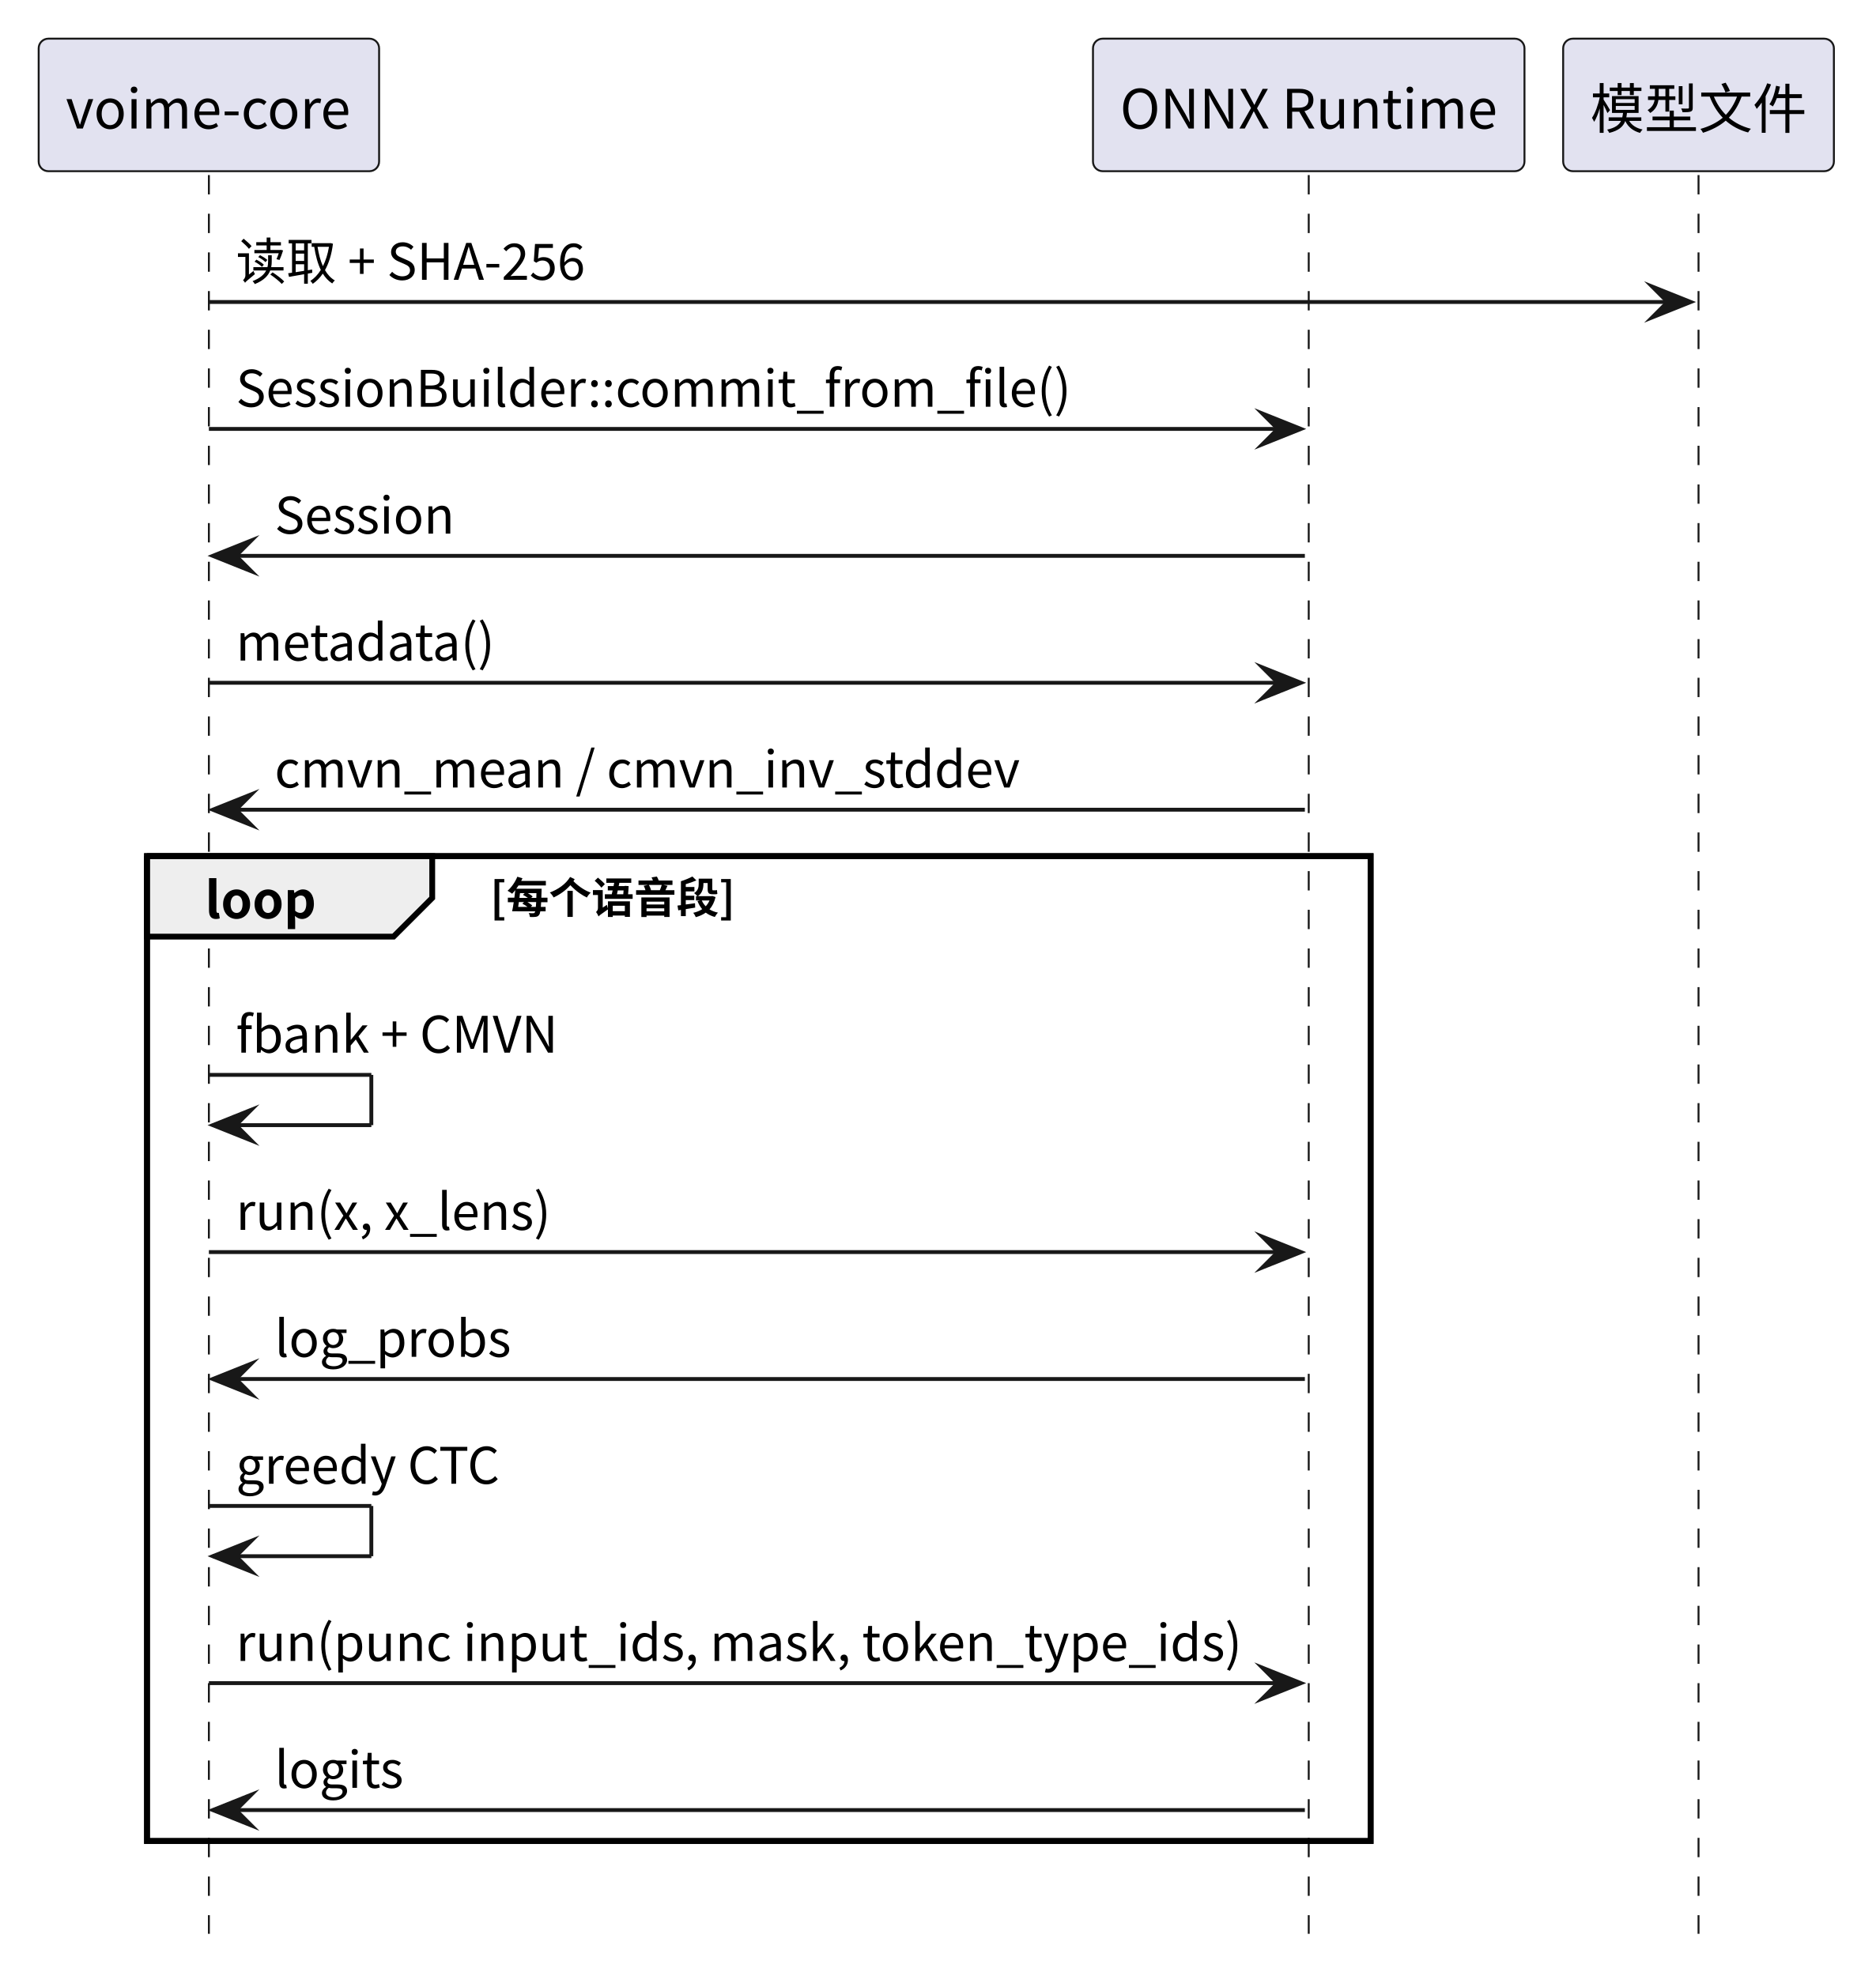
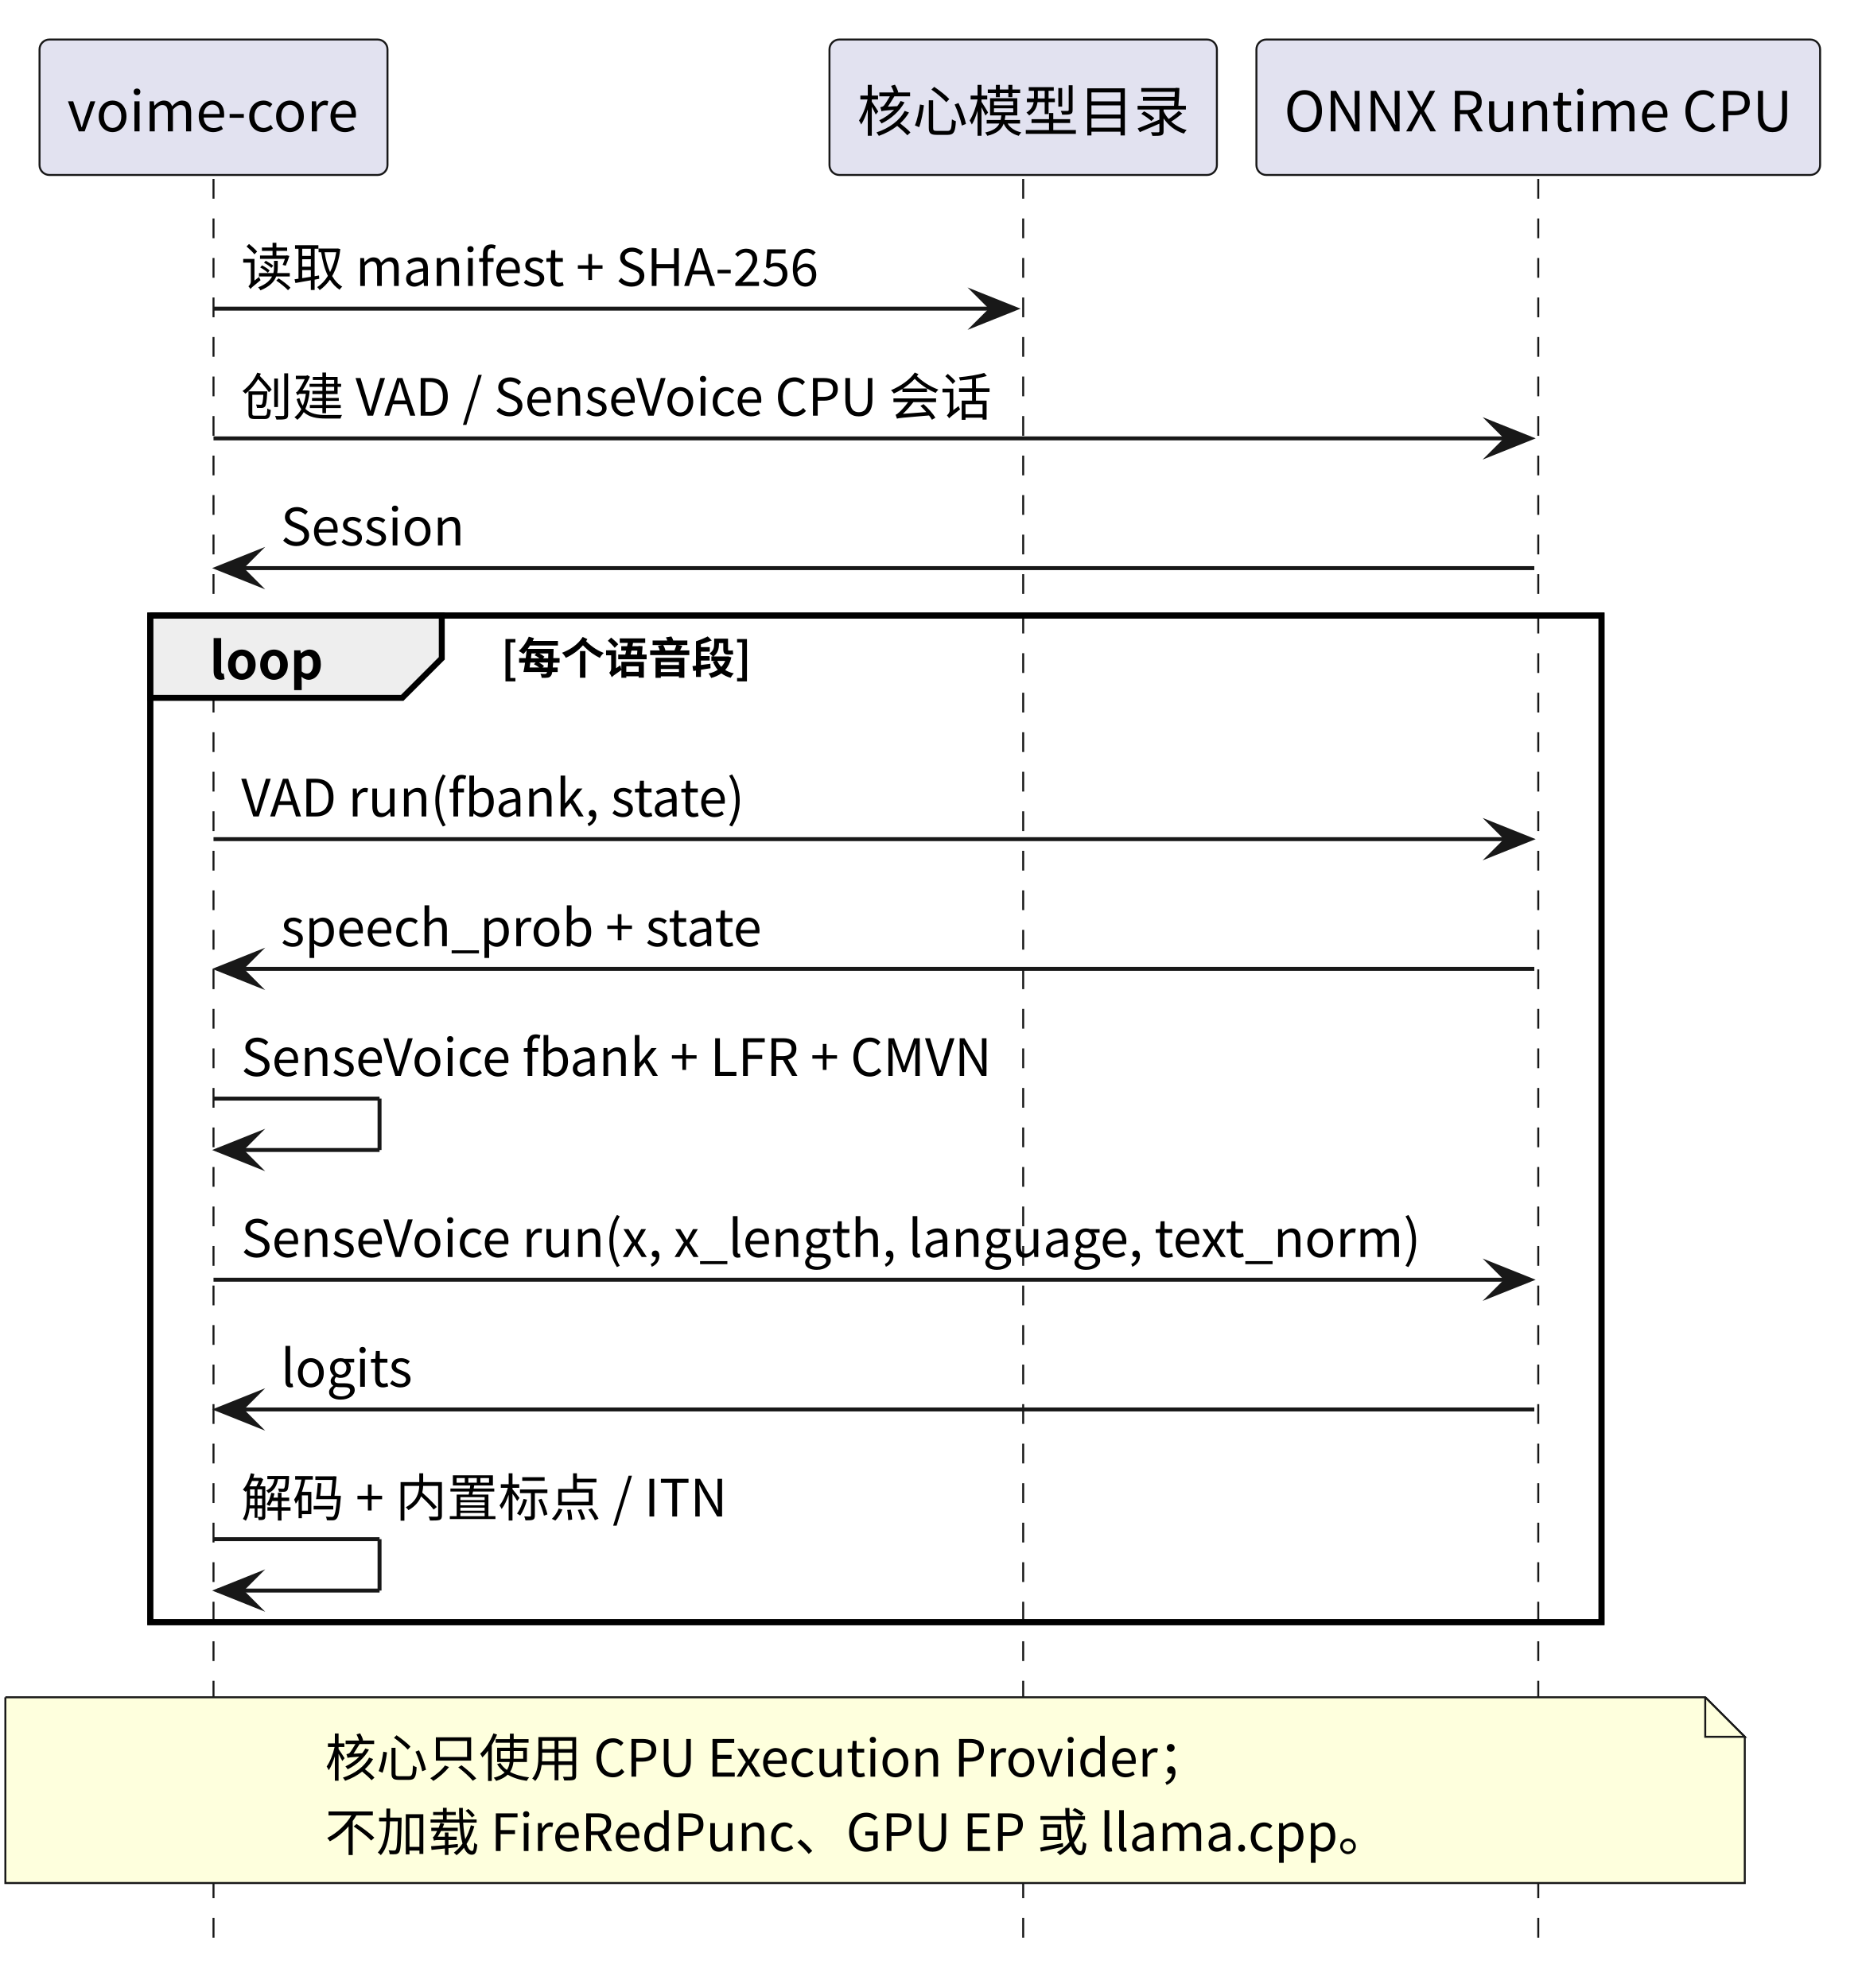
- <svg xmlns="http://www.w3.org/2000/svg" version="1.1" data-diagram-type="SEQUENCE" style="width:485px;height:511px;background:#FFFFFF;" width="485px" height="511px" viewBox="0 0 485 511" zoomAndPan="magnify" preserveAspectRatio="none" contentStyleType="text/css">
+ <svg xmlns="http://www.w3.org/2000/svg" version="1.1" data-diagram-type="SEQUENCE" style="width:471px;height:503px;background:#FFFFFF;" width="471px" height="503px" viewBox="0 0 471 503" zoomAndPan="magnify" preserveAspectRatio="none" contentStyleType="text/css">
  <defs />
  <g font-family="sans-serif" lengthAdjust="spacing">
-     <rect x="38.009" y="221.392" width="316.364" height="254.696" fill="none" style="stroke:#000;stroke-width:1.5;" />
+     <rect x="38.009" y="155.744" width="367.109" height="254.696" fill="none" style="stroke:#000;stroke-width:1.5;" />
    <g>
-       <rect x="50.509" y="45.272" width="8" height="454.816" fill="#000" fill-opacity="0" />
-       <line x1="54.009" y1="45.272" x2="54.009" y2="500.088" style="stroke:#181818;stroke-width:0.5;stroke-dasharray:5,5;" />
+       <rect x="50.509" y="45.272" width="8" height="446.816" fill="#000" fill-opacity="0" />
+       <line x1="54.009" y1="45.272" x2="54.009" y2="492.088" style="stroke:#181818;stroke-width:0.5;stroke-dasharray:5,5;" />
    </g>
    <g>
-       <rect x="334.873" y="45.272" width="8" height="454.816" fill="#000" fill-opacity="0" />
-       <line x1="338.373" y1="45.272" x2="338.373" y2="500.088" style="stroke:#181818;stroke-width:0.5;stroke-dasharray:5,5;" />
+       <rect x="255.323" y="45.272" width="8" height="446.816" fill="#000" fill-opacity="0" />
+       <line x1="258.823" y1="45.272" x2="258.823" y2="492.088" style="stroke:#181818;stroke-width:0.5;stroke-dasharray:5,5;" />
    </g>
    <g>
-       <rect x="435.656" y="45.272" width="8" height="454.816" fill="#000" fill-opacity="0" />
-       <line x1="439.156" y1="45.272" x2="439.156" y2="500.088" style="stroke:#181818;stroke-width:0.5;stroke-dasharray:5,5;" />
+       <rect x="385.618" y="45.272" width="8" height="446.816" fill="#000" fill-opacity="0" />
+       <line x1="389.118" y1="45.272" x2="389.118" y2="492.088" style="stroke:#181818;stroke-width:0.5;stroke-dasharray:5,5;" />
    </g>
    <rect x="10" y="10" width="88.018" height="34.272" fill="#E2E2F0" style="stroke:#181818;stroke-width:0.5;" rx="2.5" ry="2.5" />
    <text x="17" y="33.24" fill="#000" font-size="14" textLength="74.018" font-family="'Noto Sans CJK SC'">voime-core</text>
-     <rect x="282.59" y="10" width="111.566" height="34.272" fill="#E2E2F0" style="stroke:#181818;stroke-width:0.5;" rx="2.5" ry="2.5" />
-     <text x="289.59" y="33.24" fill="#000" font-size="14" textLength="97.566" font-family="'Noto Sans CJK SC'">ONNX Runtime</text>
-     <rect x="404.156" y="10" width="70" height="34.272" fill="#E2E2F0" style="stroke:#181818;stroke-width:0.5;" rx="2.5" ry="2.5" />
-     <text x="411.156" y="33.24" fill="#000" font-size="14" textLength="56" font-family="'Noto Sans CJK SC'">模型文件</text>
-     <polygon points="427.156,74.096,437.156,78.096,427.156,82.096,431.156,78.096" fill="#181818" style="stroke:#181818;stroke-width:1;stroke-linejoin:miter;stroke-miterlimit:10;" />
-     <line x1="54.009" y1="78.096" x2="433.156" y2="78.096" style="stroke:#181818;stroke-width:1;" />
-     <text x="61.009" y="72.352" fill="#000" font-size="13" textLength="90.311" font-family="'Noto Sans CJK SC'">读取 + SHA-256</text>
-     <polygon points="326.373,106.92,336.373,110.92,326.373,114.92,330.373,110.92" fill="#181818" style="stroke:#181818;stroke-width:1;stroke-linejoin:miter;stroke-miterlimit:10;" />
-     <line x1="54.009" y1="110.92" x2="332.373" y2="110.92" style="stroke:#181818;stroke-width:1;" />
-     <text x="61.009" y="105.176" fill="#000" font-size="13" textLength="215.995" font-family="'Noto Sans CJK SC'">SessionBuilder::commit_from_file()</text>
+     <rect x="209.823" y="10" width="98" height="34.272" fill="#E2E2F0" style="stroke:#181818;stroke-width:0.5;" rx="2.5" ry="2.5" />
+     <text x="216.823" y="33.24" fill="#000" font-size="14" textLength="84" font-family="'Noto Sans CJK SC'">核心模型目录</text>
+     <rect x="317.823" y="10" width="142.59" height="34.272" fill="#E2E2F0" style="stroke:#181818;stroke-width:0.5;" rx="2.5" ry="2.5" />
+     <text x="324.823" y="33.24" fill="#000" font-size="14" textLength="128.59" font-family="'Noto Sans CJK SC'">ONNX Runtime CPU</text>
+     <polygon points="246.823,74.096,256.823,78.096,246.823,82.096,250.823,78.096" fill="#181818" style="stroke:#181818;stroke-width:1;stroke-linejoin:miter;stroke-miterlimit:10;" />
+     <line x1="54.009" y1="78.096" x2="252.823" y2="78.096" style="stroke:#181818;stroke-width:1;" />
+     <text x="61.009" y="72.352" fill="#000" font-size="13" textLength="146.497" font-family="'Noto Sans CJK SC'">读取 manifest + SHA-256</text>
+     <polygon points="377.118,106.92,387.118,110.92,377.118,114.92,381.118,110.92" fill="#181818" style="stroke:#181818;stroke-width:1;stroke-linejoin:miter;stroke-miterlimit:10;" />
+     <line x1="54.009" y1="110.92" x2="383.118" y2="110.92" style="stroke:#181818;stroke-width:1;" />
+     <text x="61.009" y="105.176" fill="#000" font-size="13" textLength="190.801" font-family="'Noto Sans CJK SC'">创建 VAD / SenseVoice CPU 会话</text>
    <polygon points="65.009,139.744,55.009,143.744,65.009,147.744,61.009,143.744" fill="#181818" style="stroke:#181818;stroke-width:1;stroke-linejoin:miter;stroke-miterlimit:10;" />
-     <line x1="59.009" y1="143.744" x2="337.373" y2="143.744" style="stroke:#181818;stroke-width:1;" />
+     <line x1="59.009" y1="143.744" x2="388.118" y2="143.744" style="stroke:#181818;stroke-width:1;" />
    <text x="71.009" y="138" fill="#000" font-size="13" textLength="46.501" font-family="'Noto Sans CJK SC'">Session</text>
-     <polygon points="326.373,172.568,336.373,176.568,326.373,180.568,330.373,176.568" fill="#181818" style="stroke:#181818;stroke-width:1;stroke-linejoin:miter;stroke-miterlimit:10;" />
-     <line x1="54.009" y1="176.568" x2="332.373" y2="176.568" style="stroke:#181818;stroke-width:1;" />
-     <text x="61.009" y="170.824" fill="#000" font-size="13" textLength="67.847" font-family="'Noto Sans CJK SC'">metadata()</text>
-     <polygon points="65.009,205.392,55.009,209.392,65.009,213.392,61.009,209.392" fill="#181818" style="stroke:#181818;stroke-width:1;stroke-linejoin:miter;stroke-miterlimit:10;" />
-     <line x1="59.009" y1="209.392" x2="337.373" y2="209.392" style="stroke:#181818;stroke-width:1;" />
-     <text x="71.009" y="203.648" fill="#000" font-size="13" textLength="193.31" font-family="'Noto Sans CJK SC'">cmvn_mean / cmvn_inv_stddev</text>
-     <path d="M38.009,221.392 L111.752,221.392 L111.752,232.216 L101.752,242.216 L38.009,242.216 L38.009,221.392" style="stroke:#000;stroke-width:1.5;" fill="#EEE" />
-     <rect x="38.009" y="221.392" width="316.364" height="254.696" fill="none" style="stroke:#000;stroke-width:1.5;" />
-     <text x="53.009" y="237.472" fill="#000" font-size="13" textLength="28.743" font-weight="700" font-family="'Noto Sans CJK SC'">loop</text>
-     <text x="126.752" y="236.152" fill="#000" font-size="11" textLength="63.316" font-weight="700" font-family="'Noto Sans CJK SC'">[每个语音段]</text>
+     <path d="M38.009,155.744 L111.752,155.744 L111.752,166.568 L101.752,176.568 L38.009,176.568 L38.009,155.744" style="stroke:#000;stroke-width:1.5;" fill="#EEE" />
+     <rect x="38.009" y="155.744" width="367.109" height="254.696" fill="none" style="stroke:#000;stroke-width:1.5;" />
+     <text x="53.009" y="171.824" fill="#000" font-size="13" textLength="28.743" font-weight="700" font-family="'Noto Sans CJK SC'">loop</text>
+     <text x="126.752" y="170.504" fill="#000" font-size="11" textLength="63.316" font-weight="700" font-family="'Noto Sans CJK SC'">[每个语音段]</text>
+     <polygon points="377.118,208.32,387.118,212.32,377.118,216.32,381.118,212.32" fill="#181818" style="stroke:#181818;stroke-width:1;stroke-linejoin:miter;stroke-miterlimit:10;" />
+     <line x1="54.009" y1="212.32" x2="383.118" y2="212.32" style="stroke:#181818;stroke-width:1;" />
+     <text x="61.009" y="206.576" fill="#000" font-size="13" textLength="128.505" font-family="'Noto Sans CJK SC'">VAD run(fbank, state)</text>
+     <polygon points="65.009,241.144,55.009,245.144,65.009,249.144,61.009,245.144" fill="#181818" style="stroke:#181818;stroke-width:1;stroke-linejoin:miter;stroke-miterlimit:10;" />
+     <line x1="59.009" y1="245.144" x2="388.118" y2="245.144" style="stroke:#181818;stroke-width:1;" />
+     <text x="71.009" y="239.4" fill="#000" font-size="13" textLength="122.798" font-family="'Noto Sans CJK SC'">speech_prob + state</text>
    <line x1="54.009" y1="277.968" x2="96.009" y2="277.968" style="stroke:#181818;stroke-width:1;" />
    <line x1="96.009" y1="277.968" x2="96.009" y2="290.968" style="stroke:#181818;stroke-width:1;" />
    <line x1="55.009" y1="290.968" x2="96.009" y2="290.968" style="stroke:#181818;stroke-width:1;" />
    <polygon points="65.009,286.968,55.009,290.968,65.009,294.968,61.009,290.968" fill="#181818" style="stroke:#181818;stroke-width:1;stroke-linejoin:miter;stroke-miterlimit:10;" />
-     <text x="61.009" y="272.224" fill="#000" font-size="13" textLength="83.447" font-family="'Noto Sans CJK SC'">fbank + CMVN</text>
-     <polygon points="326.373,319.792,336.373,323.792,326.373,327.792,330.373,323.792" fill="#181818" style="stroke:#181818;stroke-width:1;stroke-linejoin:miter;stroke-miterlimit:10;" />
-     <line x1="54.009" y1="323.792" x2="332.373" y2="323.792" style="stroke:#181818;stroke-width:1;" />
-     <text x="61.009" y="318.048" fill="#000" font-size="13" textLength="81.302" font-family="'Noto Sans CJK SC'">run(x, x_lens)</text>
+     <text x="61.009" y="272.224" fill="#000" font-size="13" textLength="190.814" font-family="'Noto Sans CJK SC'">SenseVoice fbank + LFR + CMVN</text>
+     <polygon points="377.118,319.792,387.118,323.792,377.118,327.792,381.118,323.792" fill="#181818" style="stroke:#181818;stroke-width:1;stroke-linejoin:miter;stroke-miterlimit:10;" />
+     <line x1="54.009" y1="323.792" x2="383.118" y2="323.792" style="stroke:#181818;stroke-width:1;" />
+     <text x="61.009" y="318.048" fill="#000" font-size="13" textLength="299.884" font-family="'Noto Sans CJK SC'">SenseVoice run(x, x_length, language, text_norm)</text>
    <polygon points="65.009,352.616,55.009,356.616,65.009,360.616,61.009,356.616" fill="#181818" style="stroke:#181818;stroke-width:1;stroke-linejoin:miter;stroke-miterlimit:10;" />
-     <line x1="59.009" y1="356.616" x2="337.373" y2="356.616" style="stroke:#181818;stroke-width:1;" />
-     <text x="71.009" y="350.872" fill="#000" font-size="13" textLength="61.269" font-family="'Noto Sans CJK SC'">log_probs</text>
+     <line x1="59.009" y1="356.616" x2="388.118" y2="356.616" style="stroke:#181818;stroke-width:1;" />
+     <text x="71.009" y="350.872" fill="#000" font-size="13" textLength="33.462" font-family="'Noto Sans CJK SC'">logits</text>
    <line x1="54.009" y1="389.44" x2="96.009" y2="389.44" style="stroke:#181818;stroke-width:1;" />
    <line x1="96.009" y1="389.44" x2="96.009" y2="402.44" style="stroke:#181818;stroke-width:1;" />
    <line x1="55.009" y1="402.44" x2="96.009" y2="402.44" style="stroke:#181818;stroke-width:1;" />
    <polygon points="65.009,398.44,55.009,402.44,65.009,406.44,61.009,402.44" fill="#181818" style="stroke:#181818;stroke-width:1;stroke-linejoin:miter;stroke-miterlimit:10;" />
-     <text x="61.009" y="383.696" fill="#000" font-size="13" textLength="68.9" font-family="'Noto Sans CJK SC'">greedy CTC</text>
-     <polygon points="326.373,431.264,336.373,435.264,326.373,439.264,330.373,435.264" fill="#181818" style="stroke:#181818;stroke-width:1;stroke-linejoin:miter;stroke-miterlimit:10;" />
-     <line x1="54.009" y1="435.264" x2="332.373" y2="435.264" style="stroke:#181818;stroke-width:1;" />
-     <text x="61.009" y="429.52" fill="#000" font-size="13" textLength="260.364" font-family="'Noto Sans CJK SC'">run(punc input_ids, mask, token_type_ids)</text>
-     <polygon points="65.009,464.088,55.009,468.088,65.009,472.088,61.009,468.088" fill="#181818" style="stroke:#181818;stroke-width:1;stroke-linejoin:miter;stroke-miterlimit:10;" />
-     <line x1="59.009" y1="468.088" x2="337.373" y2="468.088" style="stroke:#181818;stroke-width:1;" />
-     <text x="71.009" y="462.344" fill="#000" font-size="13" textLength="33.462" font-family="'Noto Sans CJK SC'">logits</text>
+     <text x="61.009" y="383.696" fill="#000" font-size="13" textLength="122.954" font-family="'Noto Sans CJK SC'">解码 + 内置标点 / ITN</text>
+     <path d="M1.357,429.44 L1.357,476.44 L441.357,476.44 L441.357,439.44 L431.357,429.44 L1.357,429.44" style="stroke:#181818;stroke-width:0.5;" fill="#FEFFDD" />
+     <path d="M431.357,429.44 L431.357,439.44 L441.357,439.44 L431.357,429.44" style="stroke:#181818;stroke-width:0.5;" fill="#FEFFDD" />
+     <text x="82.208" y="449.52" fill="#000" font-size="13" textLength="224.575" font-family="'Noto Sans CJK SC'">核心只使用 CPU Execution Provider；</text>
+     <text x="82.208" y="468.344" fill="#000" font-size="13" textLength="269.711" font-family="'Noto Sans CJK SC'">不加载 FireRedPunc、GPU EP 或 llama.cpp。</text>
  </g>
</svg>
